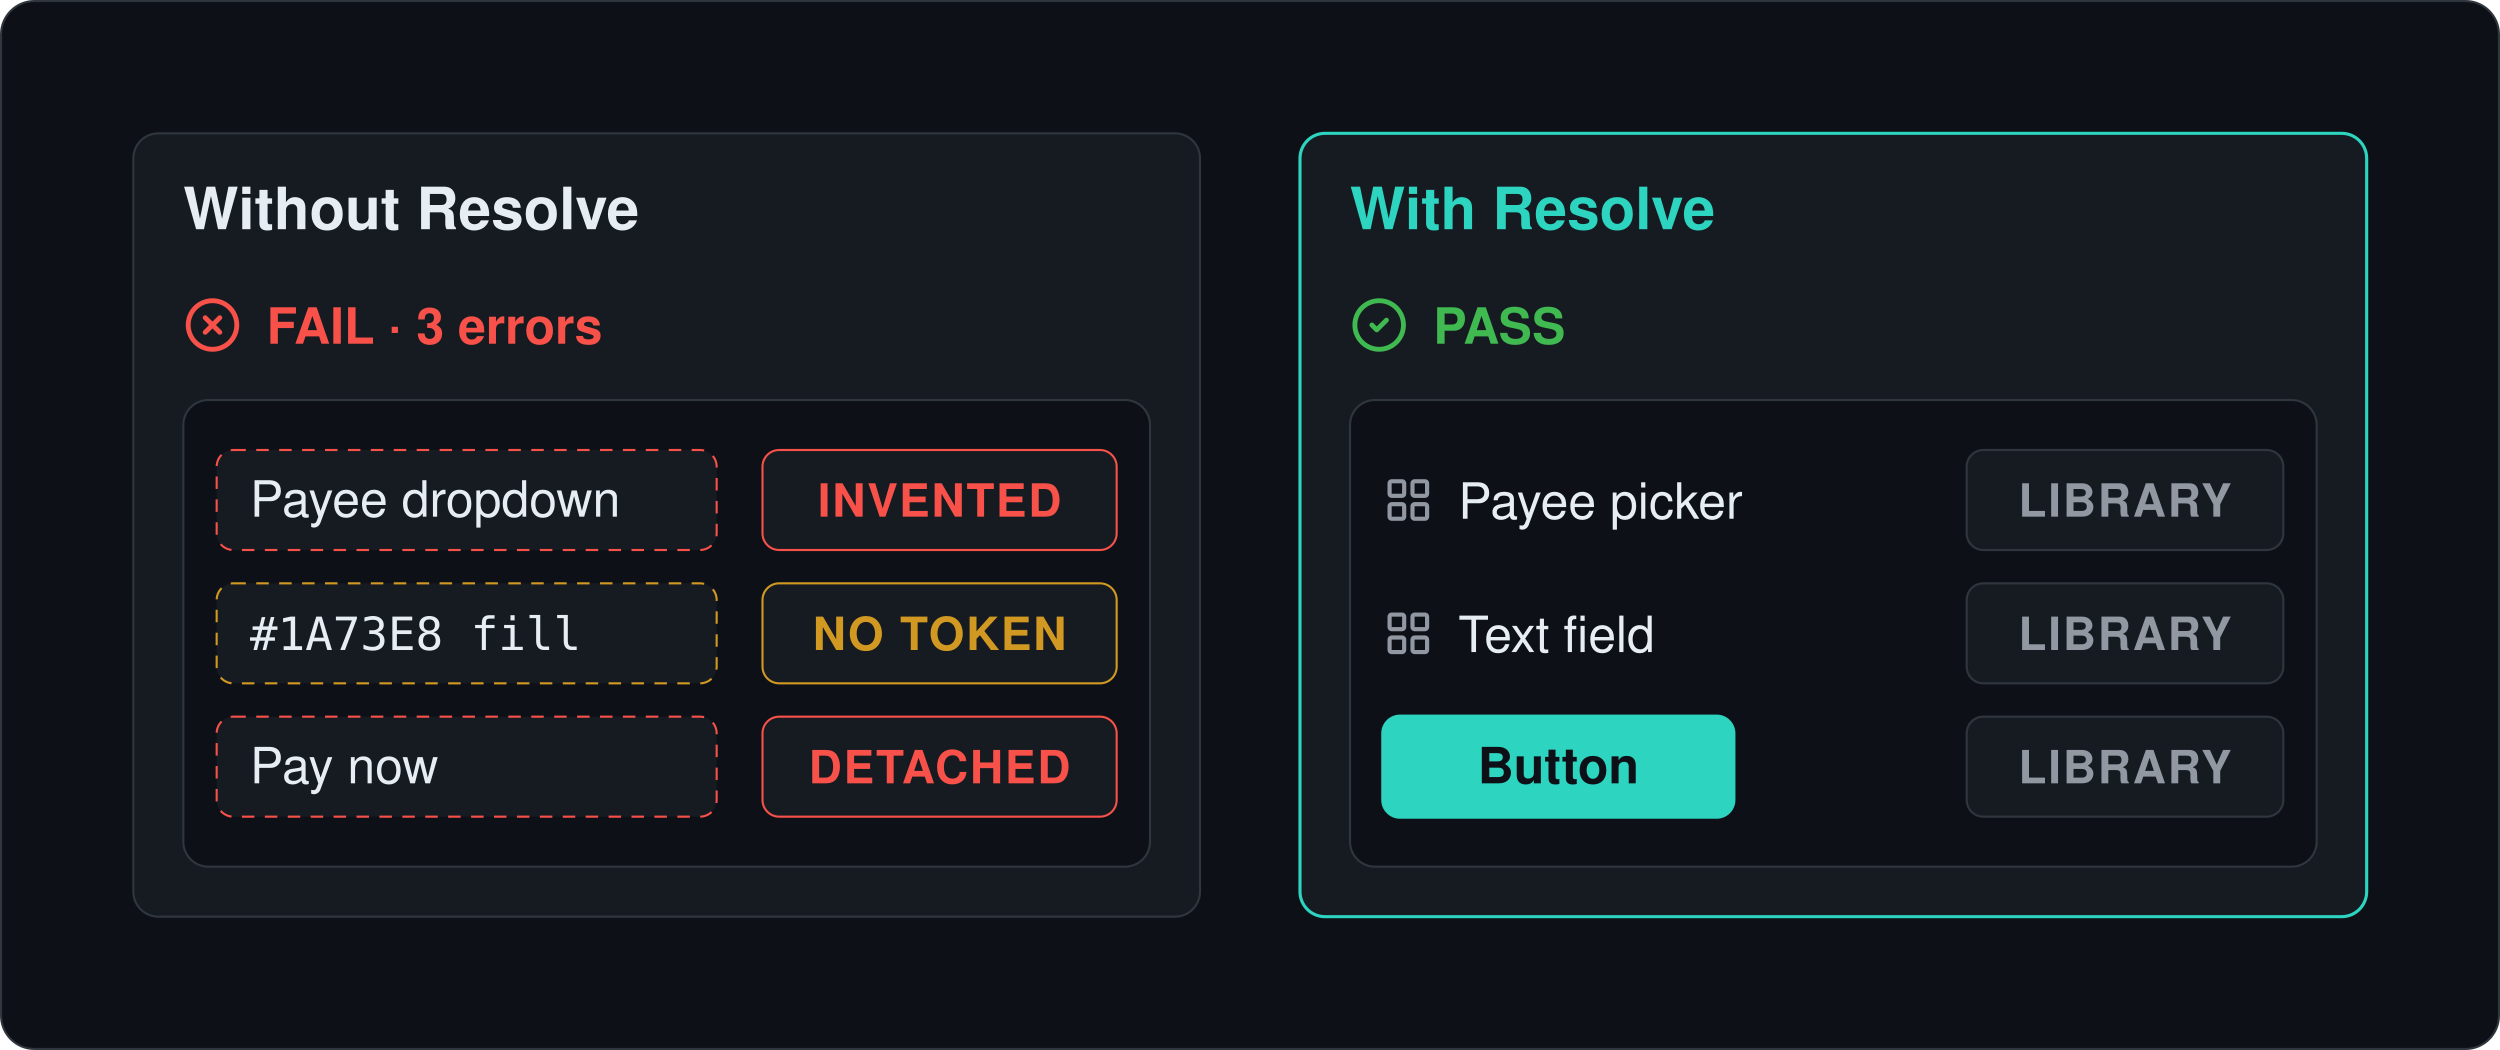
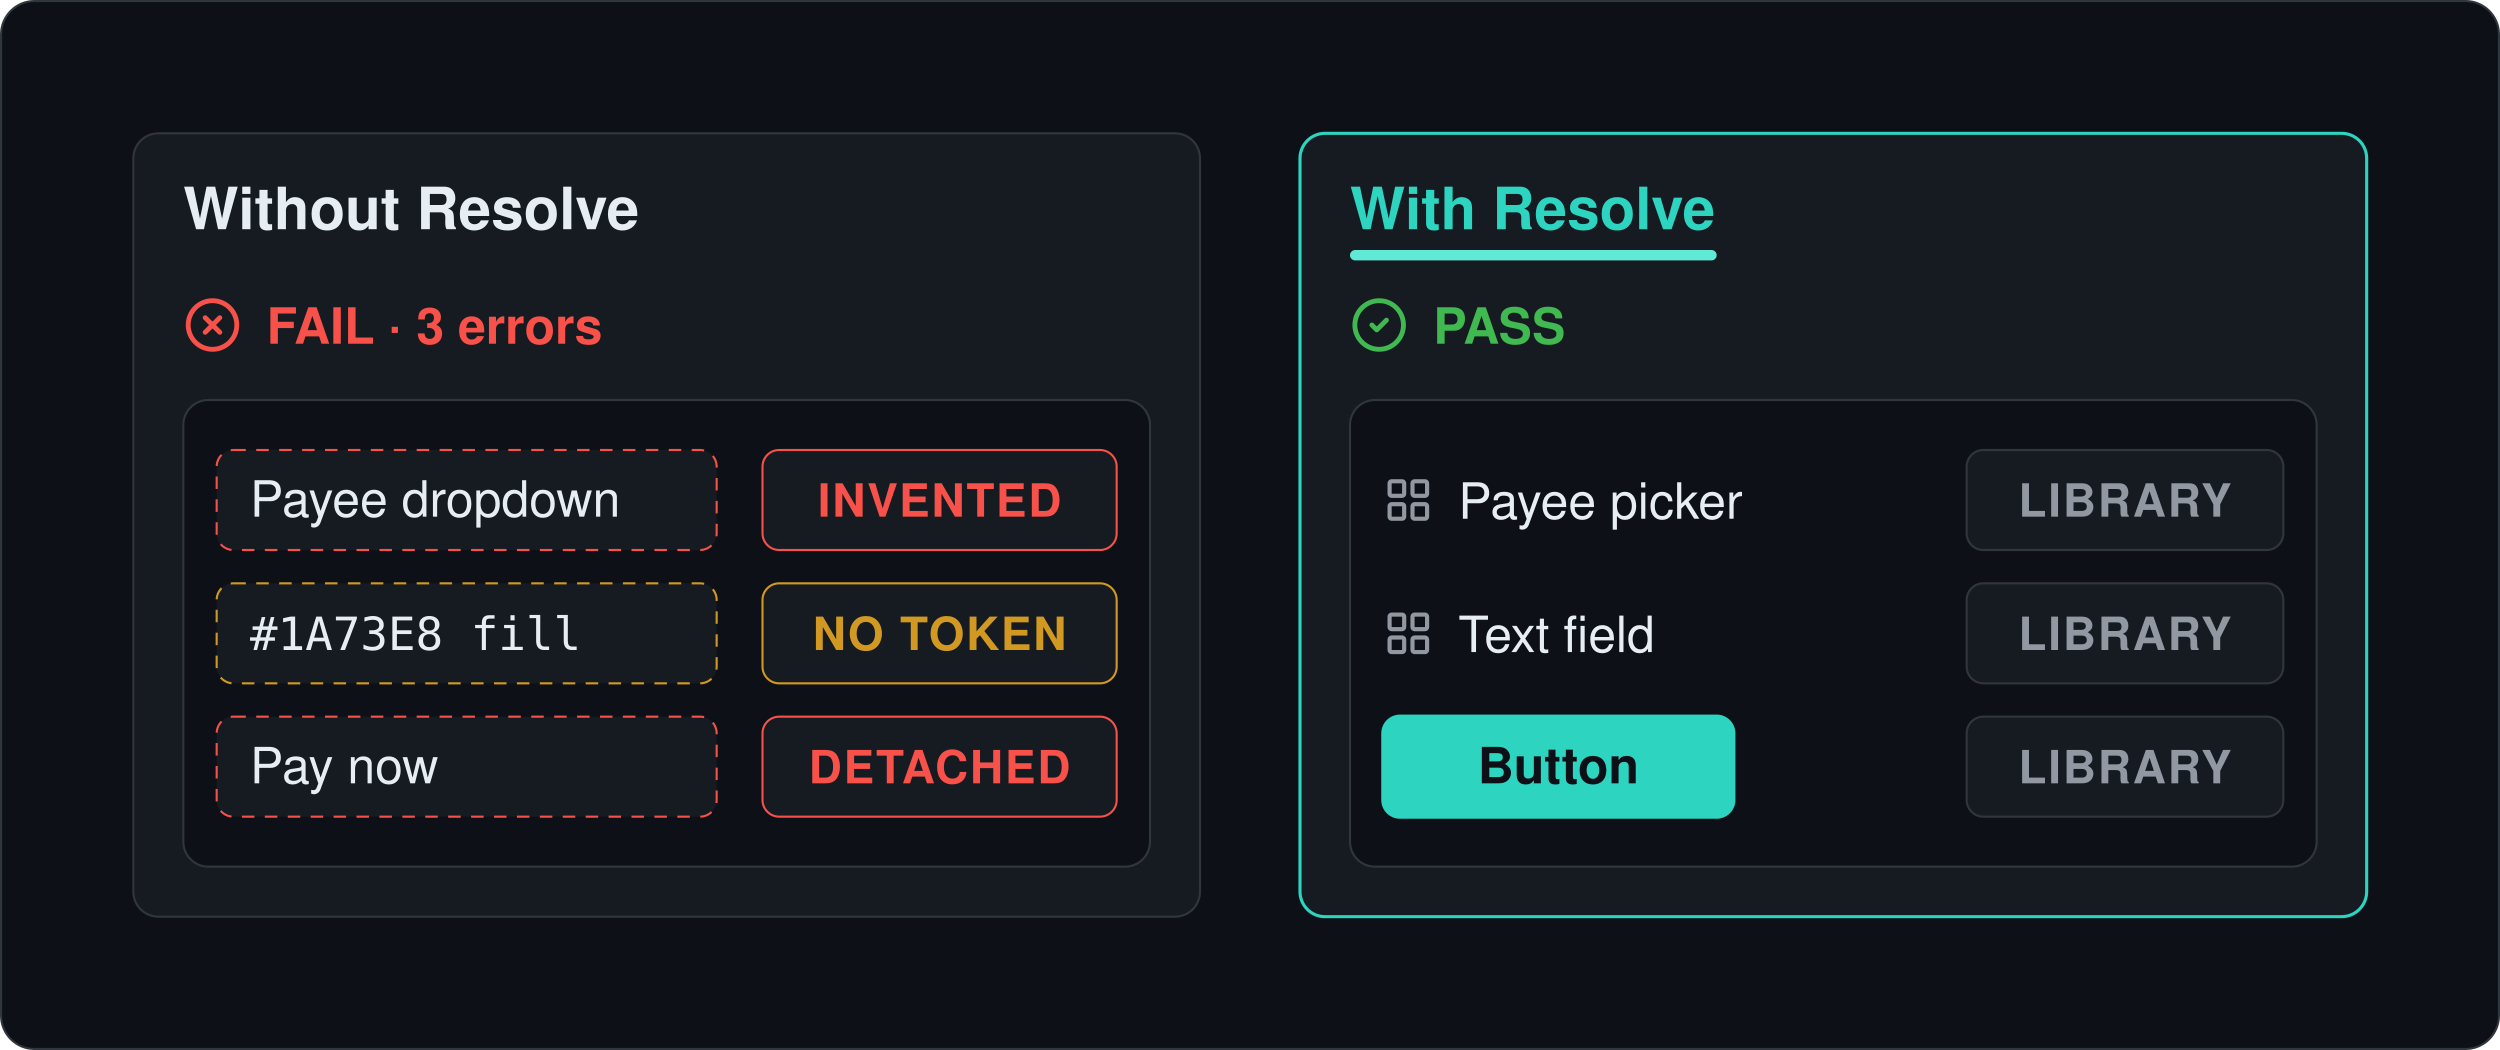
<svg xmlns="http://www.w3.org/2000/svg" width="1200" height="504" viewBox="0 0 1200 504" role="img" aria-labelledby="t d">
  <rect x="0.5" y="0.5" width="1199" height="503" rx="16" fill="#0D1117" stroke="#30363D" stroke-width="1" />
  <rect x="64" y="64" width="512" height="376" rx="12" fill="#161B22" stroke="#30363D" stroke-width="1" />
  <text x="88" y="110" font-family="-apple-system,'Segoe UI',Helvetica,Arial,sans-serif" font-size="28" font-weight="600" fill="#E6EDF3" text-anchor="start">Without Resolve</text>
  <g transform="translate(88 142) scale(1.166667)" fill="none" stroke="#F85149" stroke-width="2" stroke-linecap="round" stroke-linejoin="round">
    <circle cx="12" cy="12" r="10" />
    <path d="m15 9-6 6" />
    <path d="m9 9 6 6" />
  </g>
  <text x="128" y="165" font-family="-apple-system,'Segoe UI',Helvetica,Arial,sans-serif" font-size="24" font-weight="600" fill="#F85149" text-anchor="start">FAIL · 3 errors</text>
  <rect x="88" y="192" width="464" height="224" rx="12" fill="#0D1117" stroke="#30363D" stroke-width="1" />
  <rect x="104" y="216" width="240" height="48" rx="8" fill="#161B22" stroke="#F85149" stroke-width="1" stroke-dasharray="6 5" />
  <text x="120" y="248" font-family="-apple-system,'Segoe UI',Helvetica,Arial,sans-serif" font-size="24" font-weight="400" fill="#E6EDF3" text-anchor="start">Payee dropdown</text>
  <rect x="366" y="216" width="170" height="48" rx="8" fill="#161B22" stroke="#F85149" stroke-width="1" />
  <text x="451.0" y="248" font-family="-apple-system,'Segoe UI',Helvetica,Arial,sans-serif" font-size="22" font-weight="600" fill="#F85149" text-anchor="middle" letter-spacing="0.04em">INVENTED</text>
  <rect x="104" y="280" width="240" height="48" rx="8" fill="#161B22" stroke="#D29922" stroke-width="1" stroke-dasharray="6 5" />
  <text x="120" y="312" font-family="ui-monospace,SFMono-Regular,Menlo,monospace" font-size="22" font-weight="400" fill="#E6EDF3" text-anchor="start">#1A73E8 fill</text>
  <rect x="366" y="280" width="170" height="48" rx="8" fill="#161B22" stroke="#D29922" stroke-width="1" />
  <text x="451.0" y="312" font-family="-apple-system,'Segoe UI',Helvetica,Arial,sans-serif" font-size="22" font-weight="600" fill="#D29922" text-anchor="middle" letter-spacing="0.04em">NO TOKEN</text>
  <rect x="104" y="344" width="240" height="48" rx="8" fill="#161B22" stroke="#F85149" stroke-width="1" stroke-dasharray="6 5" />
  <text x="120" y="376" font-family="-apple-system,'Segoe UI',Helvetica,Arial,sans-serif" font-size="24" font-weight="400" fill="#E6EDF3" text-anchor="start">Pay now</text>
  <rect x="366" y="344" width="170" height="48" rx="8" fill="#161B22" stroke="#F85149" stroke-width="1" />
  <text x="451.0" y="376" font-family="-apple-system,'Segoe UI',Helvetica,Arial,sans-serif" font-size="22" font-weight="600" fill="#F85149" text-anchor="middle" letter-spacing="0.04em">DETACHED</text>
  <rect x="624" y="64" width="512" height="376" rx="12" fill="#161B22" stroke="#2DD4BF" stroke-width="1.5" />
  <text x="648" y="110" font-family="-apple-system,'Segoe UI',Helvetica,Arial,sans-serif" font-size="28" font-weight="600" fill="#2DD4BF" text-anchor="start">With Resolve</text>
+   <rect x="648" y="120" width="176" height="5" rx="2.5" fill="#5EEAD4" />
  <g transform="translate(648 142) scale(1.166667)" fill="none" stroke="#3FB950" stroke-width="2" stroke-linecap="round" stroke-linejoin="round">
    <circle cx="12" cy="12" r="10" />
    <path d="m9 12 2 2 4-4" />
  </g>
  <text x="688" y="165" font-family="-apple-system,'Segoe UI',Helvetica,Arial,sans-serif" font-size="24" font-weight="700" fill="#3FB950" text-anchor="start">PASS</text>
  <rect x="648" y="192" width="464" height="224" rx="12" fill="#0D1117" stroke="#30363D" stroke-width="1" />
  <g transform="translate(664 228) scale(1.0)" fill="none" stroke="#9198A1" stroke-width="2" stroke-linecap="round" stroke-linejoin="round">
    <rect width="7" height="7" x="3" y="3" rx="1" />
    <rect width="7" height="7" x="14" y="3" rx="1" />
    <rect width="7" height="7" x="14" y="14" rx="1" />
    <rect width="7" height="7" x="3" y="14" rx="1" />
  </g>
  <text x="700" y="249" font-family="-apple-system,'Segoe UI',Helvetica,Arial,sans-serif" font-size="24" font-weight="400" fill="#E6EDF3" text-anchor="start">Payee picker</text>
  <rect x="944" y="216" width="152" height="48" rx="8" fill="#161B22" stroke="#30363D" stroke-width="1" />
  <text x="1020.0" y="248" font-family="-apple-system,'Segoe UI',Helvetica,Arial,sans-serif" font-size="22" font-weight="600" fill="#9198A1" text-anchor="middle" letter-spacing="0.04em">LIBRARY</text>
  <g transform="translate(664 292) scale(1.0)" fill="none" stroke="#9198A1" stroke-width="2" stroke-linecap="round" stroke-linejoin="round">
    <rect width="7" height="7" x="3" y="3" rx="1" />
    <rect width="7" height="7" x="14" y="3" rx="1" />
    <rect width="7" height="7" x="14" y="14" rx="1" />
    <rect width="7" height="7" x="3" y="14" rx="1" />
  </g>
  <text x="700" y="313" font-family="-apple-system,'Segoe UI',Helvetica,Arial,sans-serif" font-size="24" font-weight="400" fill="#E6EDF3" text-anchor="start">Text field</text>
  <rect x="944" y="280" width="152" height="48" rx="8" fill="#161B22" stroke="#30363D" stroke-width="1" />
  <text x="1020.0" y="312" font-family="-apple-system,'Segoe UI',Helvetica,Arial,sans-serif" font-size="22" font-weight="600" fill="#9198A1" text-anchor="middle" letter-spacing="0.04em">LIBRARY</text>
  <rect x="664" y="344" width="168" height="48" rx="8" fill="#2DD4BF" stroke="#2DD4BF" stroke-width="2" />
  <text x="748" y="376" font-family="-apple-system,'Segoe UI',Helvetica,Arial,sans-serif" font-size="24" font-weight="600" fill="#0D1117" text-anchor="middle">Button</text>
  <rect x="944" y="344" width="152" height="48" rx="8" fill="#161B22" stroke="#30363D" stroke-width="1" />
  <text x="1020.0" y="376" font-family="-apple-system,'Segoe UI',Helvetica,Arial,sans-serif" font-size="22" font-weight="600" fill="#9198A1" text-anchor="middle" letter-spacing="0.04em">LIBRARY</text>
</svg>
